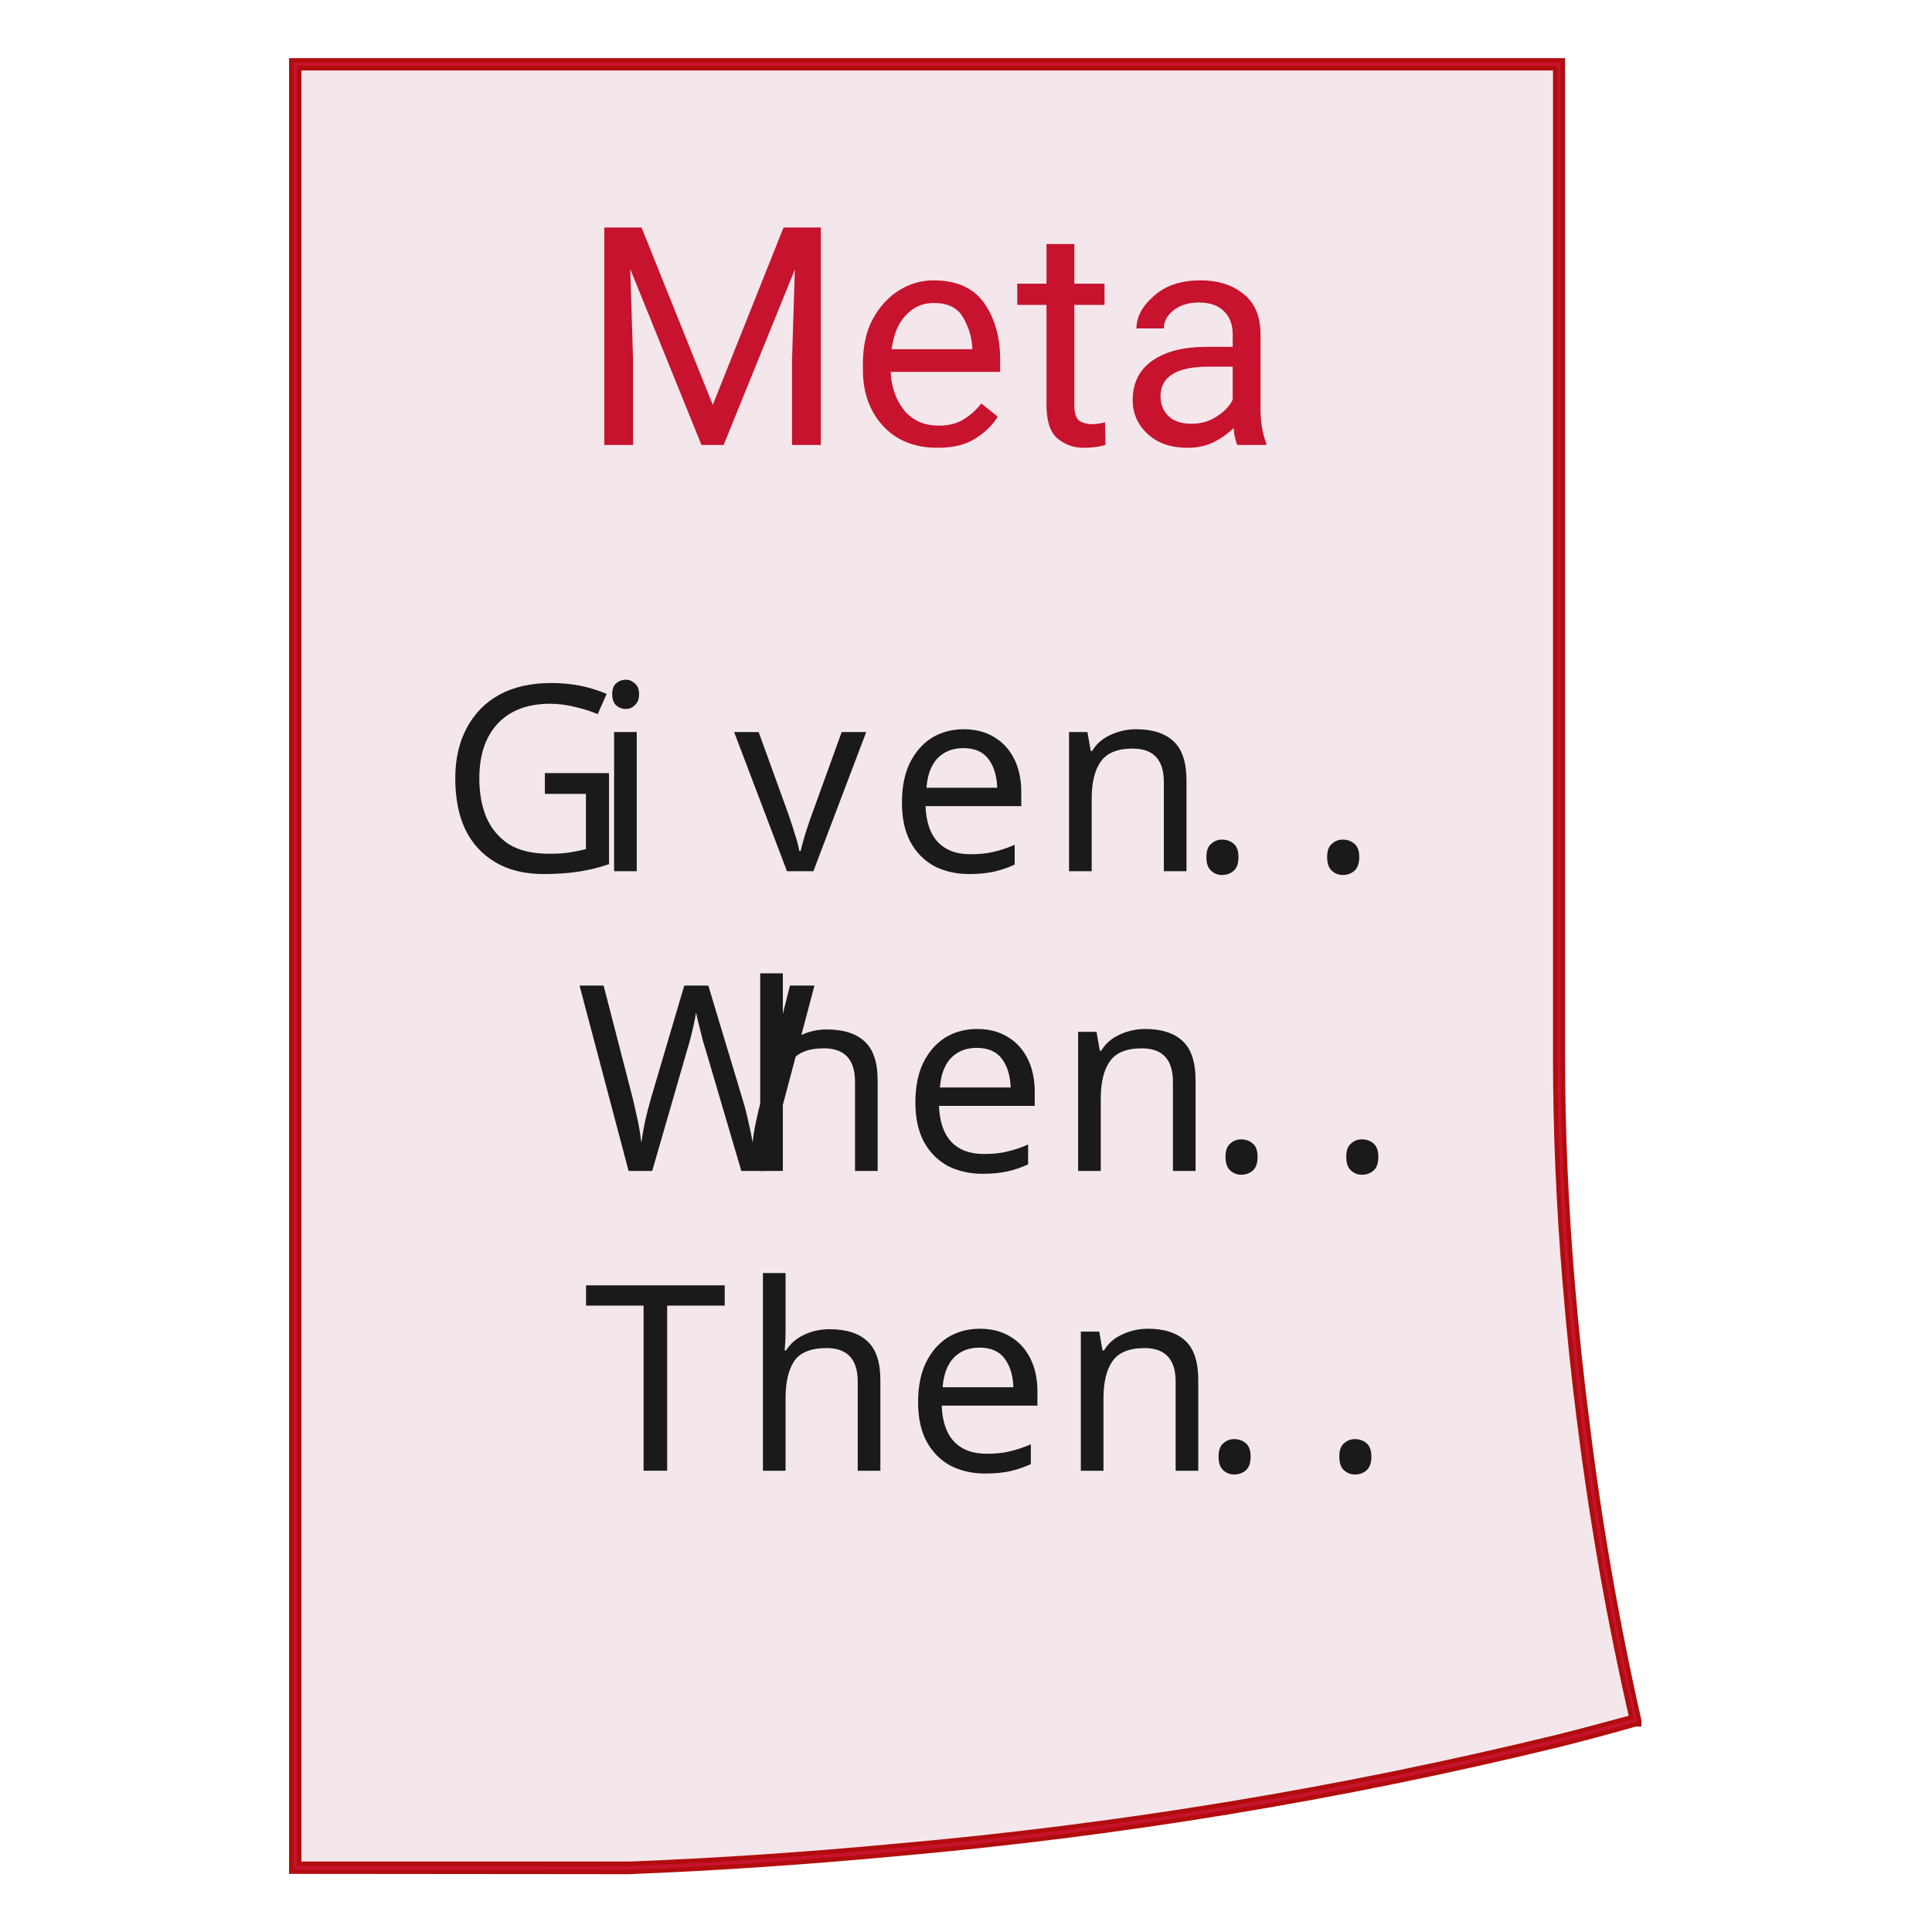
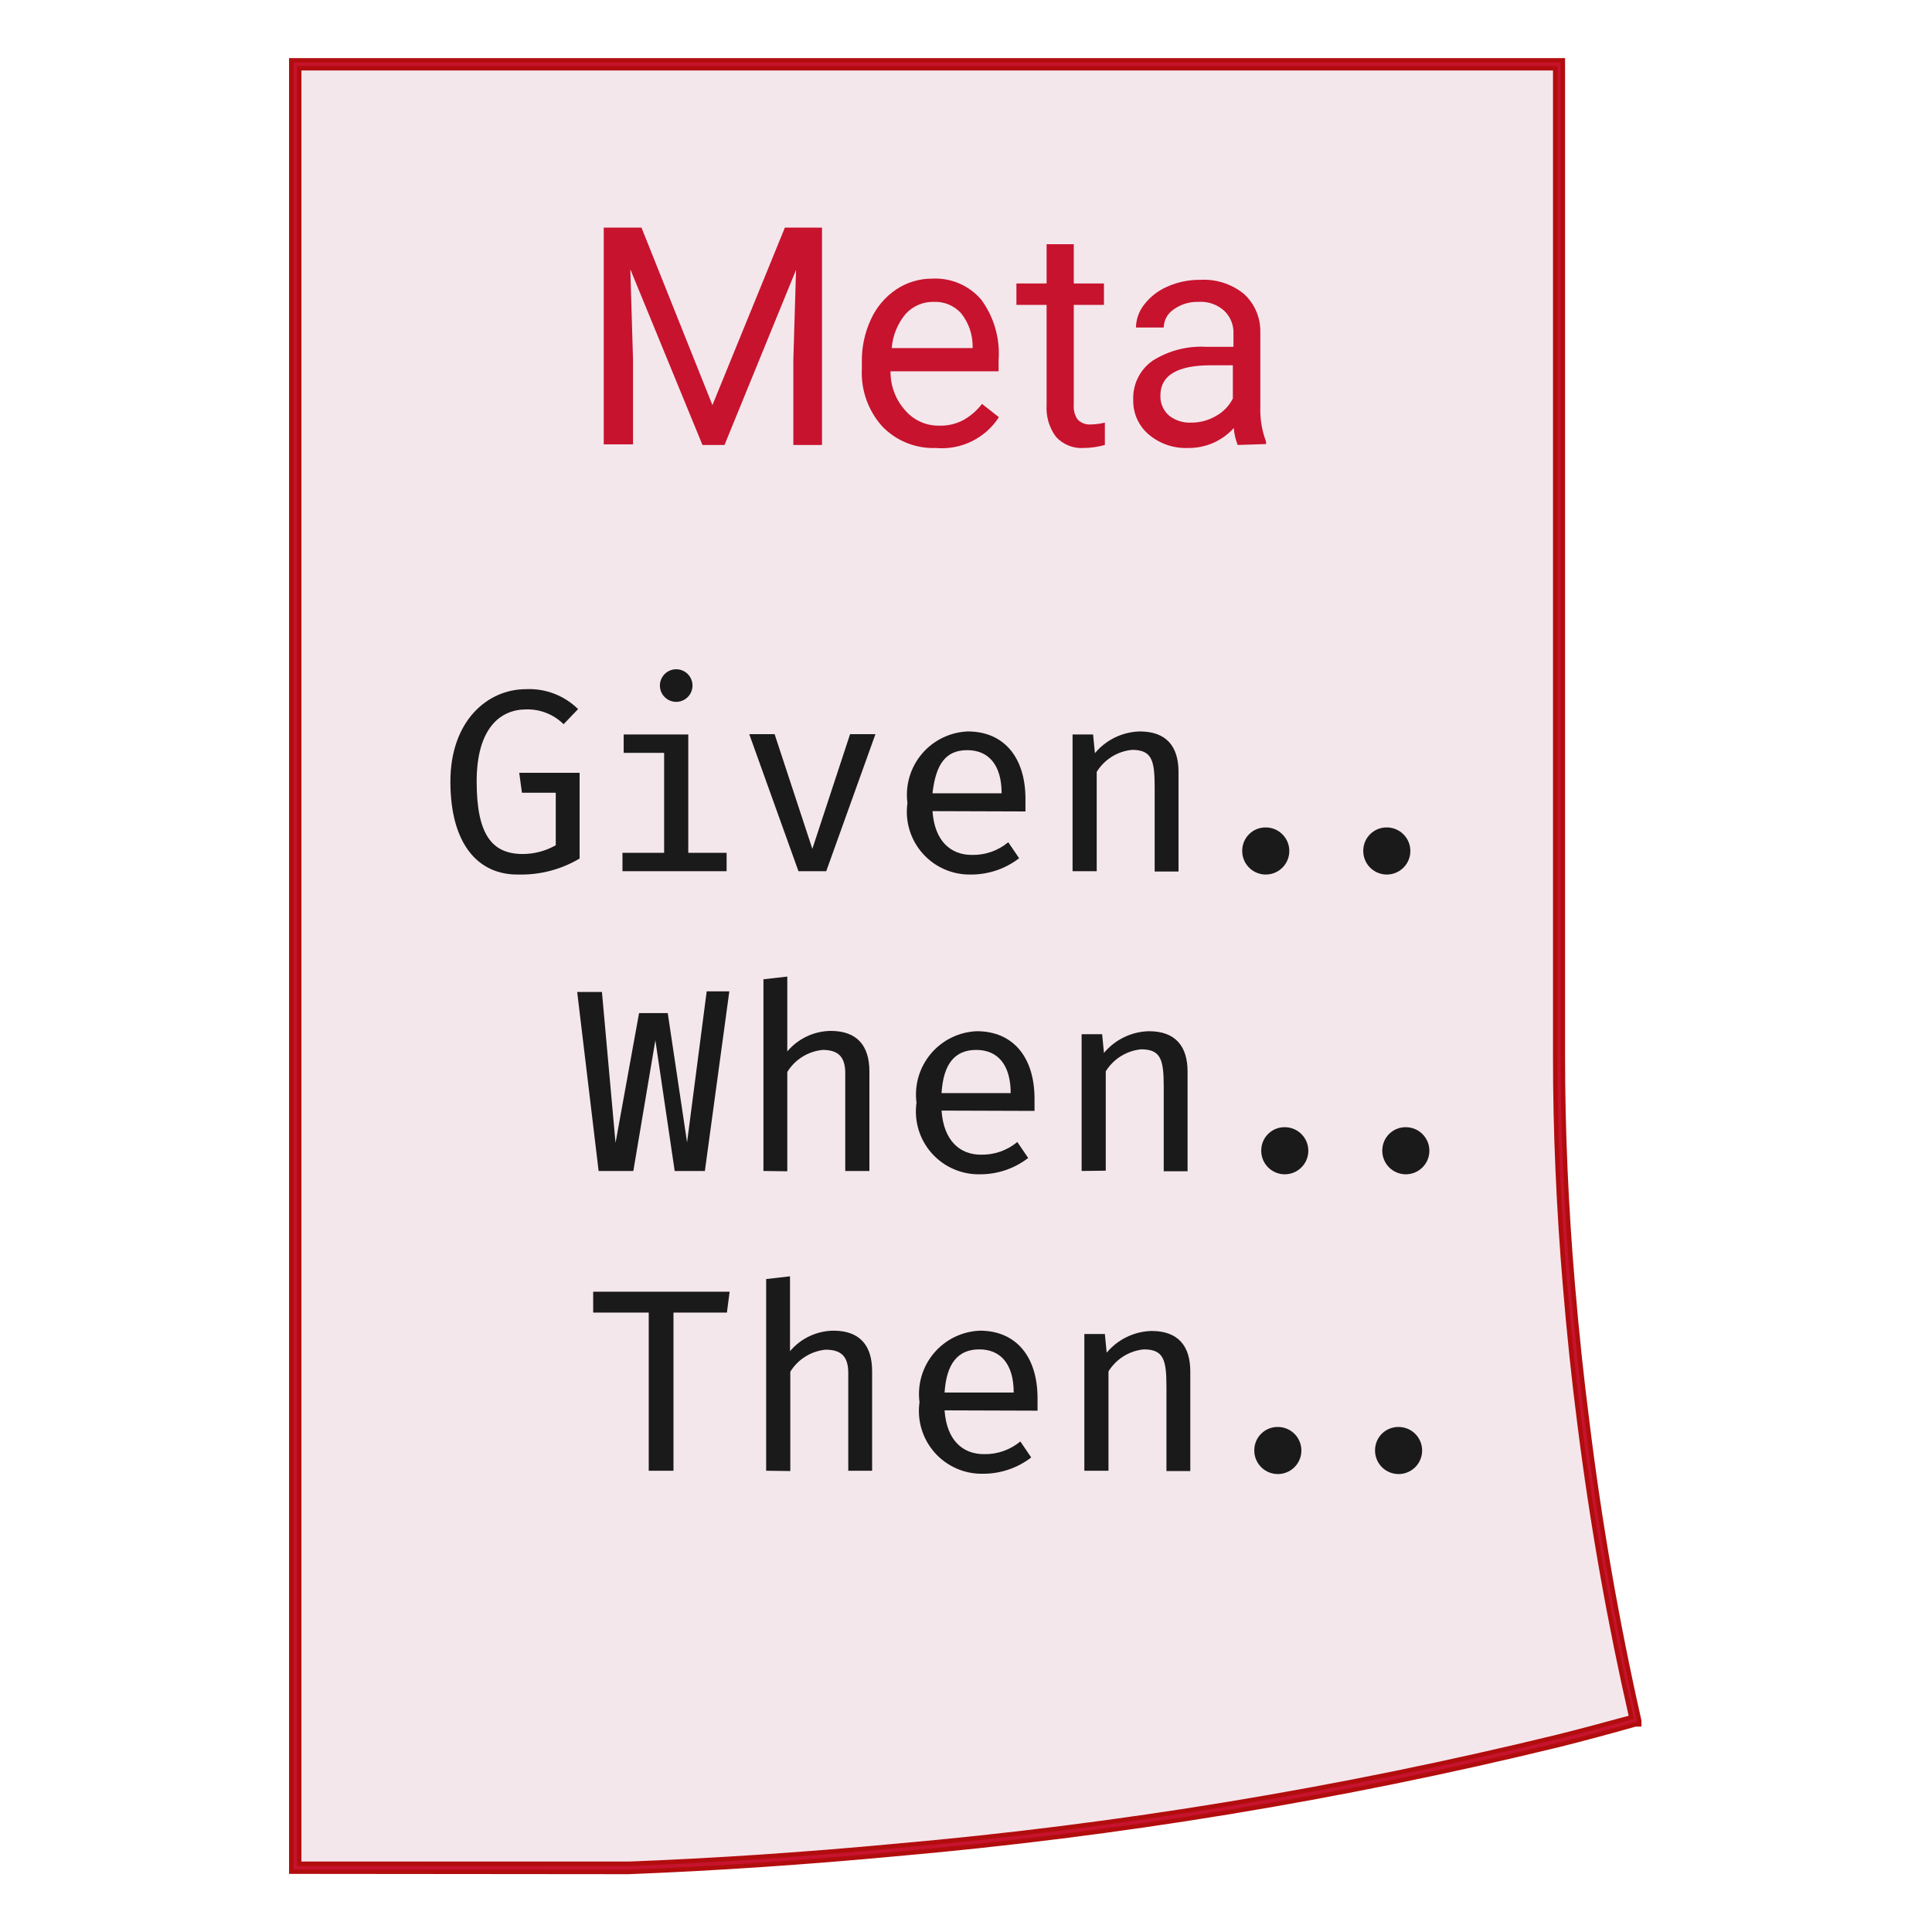
<svg xmlns="http://www.w3.org/2000/svg" id="main" viewBox="0 0 64 64">
  <defs>
-     <style>.cls-1{fill:#f4e7ec;}.cls-15,.cls-2{fill:#c7132e;}.cls-2{stroke:#b20d0e;stroke-miterlimit:10;stroke-width:0.15px;}.cls-3{font-size:8.61px;fill:#1a1a1a;font-family:FiraMonoOT, Fira Mono OT;}.cls-4{letter-spacing:-0.01em;}.cls-5{letter-spacing:-0.05em;}.cls-6{letter-spacing:-0.01em;}.cls-7{letter-spacing:0.01em;}.cls-8{letter-spacing:-0.06em;}.cls-9{letter-spacing:-0.14em;}.cls-10{letter-spacing:0.02em;}.cls-11{letter-spacing:-0.02em;}.cls-12{letter-spacing:0.01em;}.cls-13{letter-spacing:-0.06em;}.cls-14{letter-spacing:-0.14em;}.cls-15{font-size:10.13px;font-family:Roboto-Regular, Roboto;}.cls-16{letter-spacing:0.01em;}.cls-17{letter-spacing:0.01em;}.cls-18{letter-spacing:0em;}</style>
+     <style>.cls-1{fill:#f4e7ec;}.cls-2,.cls-4{fill:#c7132e;}.cls-2{stroke:#b20d0e;stroke-miterlimit:10;stroke-width:0.15px;}.cls-3{fill:#1a1a1a;}</style>
  </defs>
  <path class="cls-1" d="M54.17,57q-1.23.35-2.54.68a147.14,147.14,0,0,1-22,3.62c-3,.28-6,.48-8.83.59H9.73V2.13h41.9V35c0,2.39.11,4.94.33,7.59.12,1.49.28,3,.48,4.55A99.49,99.49,0,0,0,54.17,57Z" />
  <path class="cls-2" d="M9.78,62H9.65V2H51.77V35c0,2.43.11,5,.33,7.58.13,1.54.29,3.07.48,4.54A99.38,99.38,0,0,0,54.3,57l0,.12-.12,0c-.85.24-1.7.47-2.54.68a147.17,147.17,0,0,1-22,3.62c-3,.28-6,.48-8.82.59Zm.13-.26H20.86c2.86-.11,5.82-.31,8.81-.59a146.89,146.89,0,0,0,21.95-3.62c.8-.2,1.61-.42,2.42-.64-.71-3.1-1.29-6.36-1.71-9.69-.19-1.47-.35-3-.48-4.56-.22-2.6-.33-5.16-.33-7.6V2.26H9.91Z" />
-   <text class="cls-3" transform="translate(14.55 28.86)">
-     <tspan class="cls-4">G</tspan>
-     <tspan class="cls-5" x="5.06" y="0">i</tspan>
-     <tspan class="cls-6" x="9.77" y="0">v</tspan>
-     <tspan class="cls-7" x="14.86" y="0">e</tspan>
-     <tspan class="cls-8" x="20.13" y="0">n</tspan>
-     <tspan class="cls-9" x="24.79" y="0">.</tspan>
-     <tspan x="28.79" y="0">.</tspan>
-     <tspan x="-0.63" y="9.93"> </tspan>
-     <tspan class="cls-10" x="4.54" y="9.93">W</tspan>
-     <tspan class="cls-7" x="9.9" y="9.93">he</tspan>
-     <tspan class="cls-11" x="20.43" y="9.93">n</tspan>
-     <tspan class="cls-9" x="25.42" y="9.93">.</tspan>
-     <tspan x="29.42" y="9.93">.</tspan>
-     <tspan x="-0.39" y="19.86"> </tspan>
-     <tspan class="cls-12" x="4.77" y="19.86">T</tspan>
-     <tspan class="cls-7" x="9.99" y="19.86">he</tspan>
-     <tspan class="cls-13" x="20.52" y="19.86">n</tspan>
-     <tspan class="cls-14" x="25.19" y="19.86">.</tspan>
-     <tspan x="29.19" y="19.86">.</tspan>
-   </text>
-   <text class="cls-15" transform="translate(19.19 14.74)">
-     <tspan class="cls-16">M</tspan>
-     <tspan class="cls-17" x="8.94" y="0">e</tspan>
-     <tspan class="cls-18" x="14.46" y="0">t</tspan>
-     <tspan x="17.8" y="0">a</tspan>
-   </text>
+   <path class="cls-3" d="M14.92,25.89c0-2,1.22-3.06,2.5-3.06a2.3,2.3,0,0,1,1.73.66l-.48.5a1.7,1.7,0,0,0-1.24-.49c-.84,0-1.64.6-1.64,2.39s.53,2.4,1.53,2.4A2.22,2.22,0,0,0,18.41,28V26.26H17.29l-.09-.66h2v2.84a3.77,3.77,0,0,1-2,.53C15.82,29,14.92,27.94,14.92,25.89Z" />
+   <path class="cls-3" d="M22.8,28.25h1.27v.61H20.62v-.61H22V24.94H20.66v-.61H22.8Zm-.4-5a.54.54,0,1,1,0-1.08.54.54,0,1,1,0,1.08Z" />
+   <path class="cls-3" d="M27.37,28.86h-.92l-1.63-4.54h.84l1.25,3.8h0l1.25-3.8H29Z" />
+   <path class="cls-3" d="M30.89,26.87c.07,1,.61,1.45,1.3,1.45a1.82,1.82,0,0,0,1.21-.42l.36.53a2.6,2.6,0,0,1-1.59.54,2.08,2.08,0,0,1-2.11-2.37,2.1,2.1,0,0,1,2-2.37c1.19,0,1.91.85,1.91,2.24,0,.16,0,.3,0,.41Zm0-.59h2.29c0-.94-.43-1.43-1.14-1.43S31,25.31,30.89,26.28Z" />
+   <path class="cls-3" d="M35.53,28.86V24.33h.68l.06.62a2,2,0,0,1,1.49-.72c.88,0,1.28.5,1.28,1.34v3.3h-.79V26.08c0-.89-.09-1.24-.75-1.24a1.55,1.55,0,0,0-1.17.73v3.29Z" />
+   <path class="cls-3" d="M41.93,27.41a.78.78,0,1,1-.78.77A.77.77,0,0,1,41.93,27.41Z" />
+   <path class="cls-3" d="M45.94,27.41a.78.78,0,1,1-.78.77A.77.77,0,0,1,45.94,27.41Z" />
+   <path class="cls-3" d="M23.35,38.79h-1l-.64-4.33h0l-.73,4.33H19.83l-.71-5.93h.82l.45,5h0l.78-4.3h.95l.64,4.28h0l.65-5h.75Z" />
+   <path class="cls-3" d="M25.29,38.79V32.44l.79-.09v2.48a1.91,1.91,0,0,1,1.44-.68c.88,0,1.28.5,1.28,1.34v3.3H28V35.55c0-.54-.23-.77-.75-.77a1.55,1.55,0,0,0-1.17.73v3.29Z" />
+   <path class="cls-3" d="M31.19,36.79c.07,1,.61,1.46,1.3,1.46a1.82,1.82,0,0,0,1.21-.42l.36.53a2.6,2.6,0,0,1-1.59.54,2.08,2.08,0,0,1-2.11-2.37,2.1,2.1,0,0,1,2-2.37c1.19,0,1.91.85,1.91,2.24,0,.16,0,.3,0,.4Zm0-.58h2.29c0-.94-.43-1.43-1.14-1.43S31.25,35.24,31.19,36.21Z" />
+   <path class="cls-3" d="M35.83,38.79V34.26h.68l.06.62a2,2,0,0,1,1.49-.72c.88,0,1.28.5,1.28,1.34v3.3h-.79V36c0-.89-.09-1.24-.75-1.24a1.55,1.55,0,0,0-1.17.73v3.29Z" />
+   <path class="cls-3" d="M42.56,37.34a.78.78,0,1,1-.78.77A.77.77,0,0,1,42.56,37.34Z" />
+   <path class="cls-3" d="M46.57,37.34a.78.78,0,1,1-.78.77A.77.77,0,0,1,46.57,37.34Z" />
+   <path class="cls-3" d="M22.31,43.48v5.24h-.82V43.48H19.65v-.69h4.52l-.09.69Z" />
+   <path class="cls-3" d="M25.38,48.72V42.37l.79-.09v2.48a1.91,1.91,0,0,1,1.44-.68c.88,0,1.28.5,1.28,1.34v3.3H28.1V45.48c0-.54-.23-.77-.75-.77a1.55,1.55,0,0,0-1.17.73v3.29Z" />
+   <path class="cls-3" d="M31.29,46.72c.07,1,.61,1.45,1.3,1.45a1.82,1.82,0,0,0,1.21-.42l.36.53a2.6,2.6,0,0,1-1.59.54,2.08,2.08,0,0,1-2.11-2.37,2.1,2.1,0,0,1,2-2.37c1.19,0,1.91.85,1.91,2.24,0,.16,0,.3,0,.41Zm0-.59h2.29c0-.94-.43-1.43-1.14-1.43S31.35,45.17,31.29,46.14Z" />
+   <path class="cls-3" d="M35.92,48.72V44.19h.68l.06.62a2,2,0,0,1,1.49-.72c.88,0,1.28.5,1.28,1.34v3.3h-.79V45.94c0-.89-.09-1.24-.75-1.24a1.55,1.55,0,0,0-1.17.73v3.29Z" />
+   <path class="cls-3" d="M42.33,47.27a.78.78,0,1,1-.78.77A.77.77,0,0,1,42.33,47.27Z" />
+   <path class="cls-3" d="M46.33,47.27a.78.78,0,1,1-.78.77A.77.77,0,0,1,46.33,47.27Z" />
+   <path class="cls-4" d="M21.25,7.54l2.35,5.88L26,7.54h1.23v7.2h-.95v-2.8l.09-3L24,14.74h-.73L20.88,8.92l.09,3v2.8H20V7.54Z" />
+   <path class="cls-4" d="M31,14.84a2.34,2.34,0,0,1-1.77-.71,2.65,2.65,0,0,1-.68-1.91V12a3.21,3.21,0,0,1,.3-1.42,2.38,2.38,0,0,1,.85-1,2.14,2.14,0,0,1,1.18-.35,2,2,0,0,1,1.62.69,3,3,0,0,1,.58,2v.38H29.5A1.9,1.9,0,0,0,30,13.61a1.45,1.45,0,0,0,1.12.49,1.59,1.59,0,0,0,.82-.2,2.06,2.06,0,0,0,.59-.52l.56.44A2.25,2.25,0,0,1,31,14.84ZM30.93,10a1.22,1.22,0,0,0-.93.4,2,2,0,0,0-.46,1.13h2.68v-.07a1.75,1.75,0,0,0-.38-1.08A1.15,1.15,0,0,0,30.93,10Z" />
+   <path class="cls-4" d="M35.57,8.09v1.3h1v.71h-1v3.32a.74.74,0,0,0,.13.48.56.56,0,0,0,.45.16A2.18,2.18,0,0,0,36.6,14v.74a2.67,2.67,0,0,1-.7.1,1.14,1.14,0,0,1-.92-.37,1.59,1.59,0,0,1-.31-1.05V10.1h-1V9.39h1V8.09Z" />
+   <path class="cls-4" d="M41,14.74a1.93,1.93,0,0,1-.13-.56,2,2,0,0,1-1.52.66,1.89,1.89,0,0,1-1.3-.45,1.45,1.45,0,0,1-.51-1.14,1.51,1.51,0,0,1,.64-1.3,3,3,0,0,1,1.79-.46h.89v-.42a1,1,0,0,0-.29-.76A1.15,1.15,0,0,0,39.7,10a1.33,1.33,0,0,0-.82.25.73.73,0,0,0-.33.6h-.92a1.26,1.26,0,0,1,.28-.77,1.93,1.93,0,0,1,.77-.59,2.59,2.59,0,0,1,1.07-.22,2.11,2.11,0,0,1,1.45.46A1.67,1.67,0,0,1,41.75,11v2.46a3,3,0,0,0,.19,1.17v.08ZM39.46,14a1.61,1.61,0,0,0,.82-.22,1.35,1.35,0,0,0,.56-.58v-1.1h-.72q-1.68,0-1.68,1a.84.84,0,0,0,.29.67A1.1,1.1,0,0,0,39.46,14Z" />
</svg>
